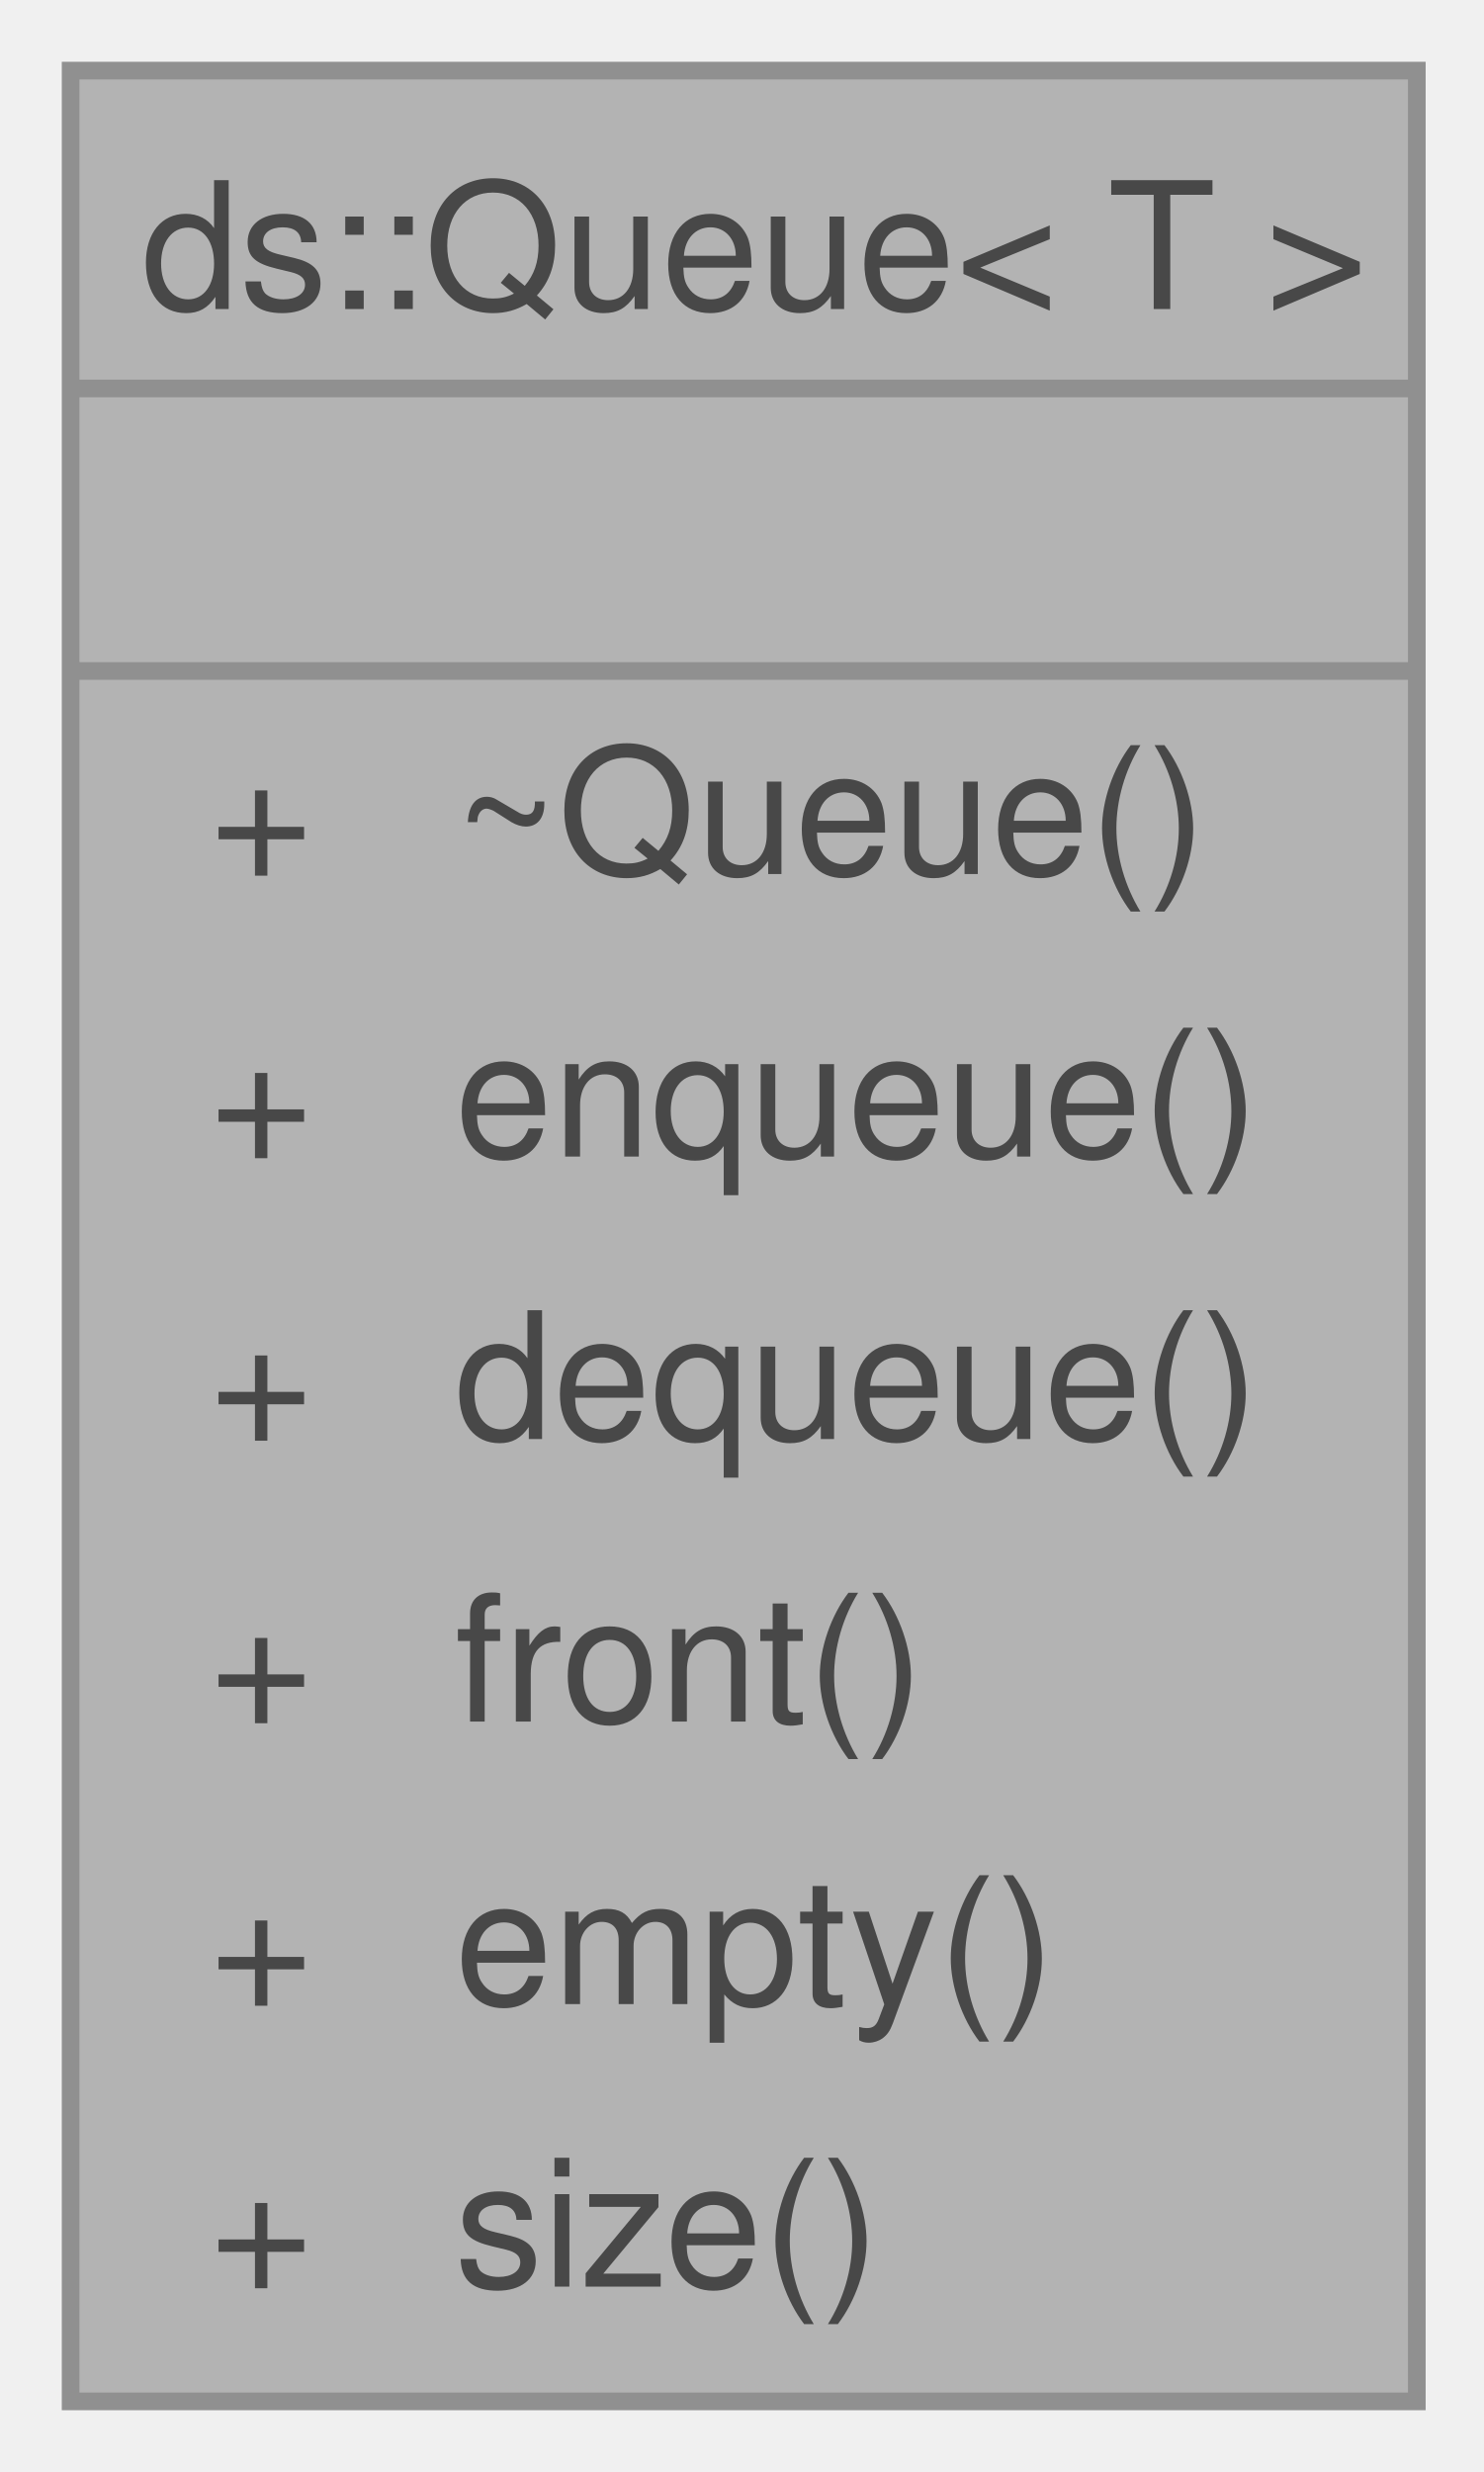
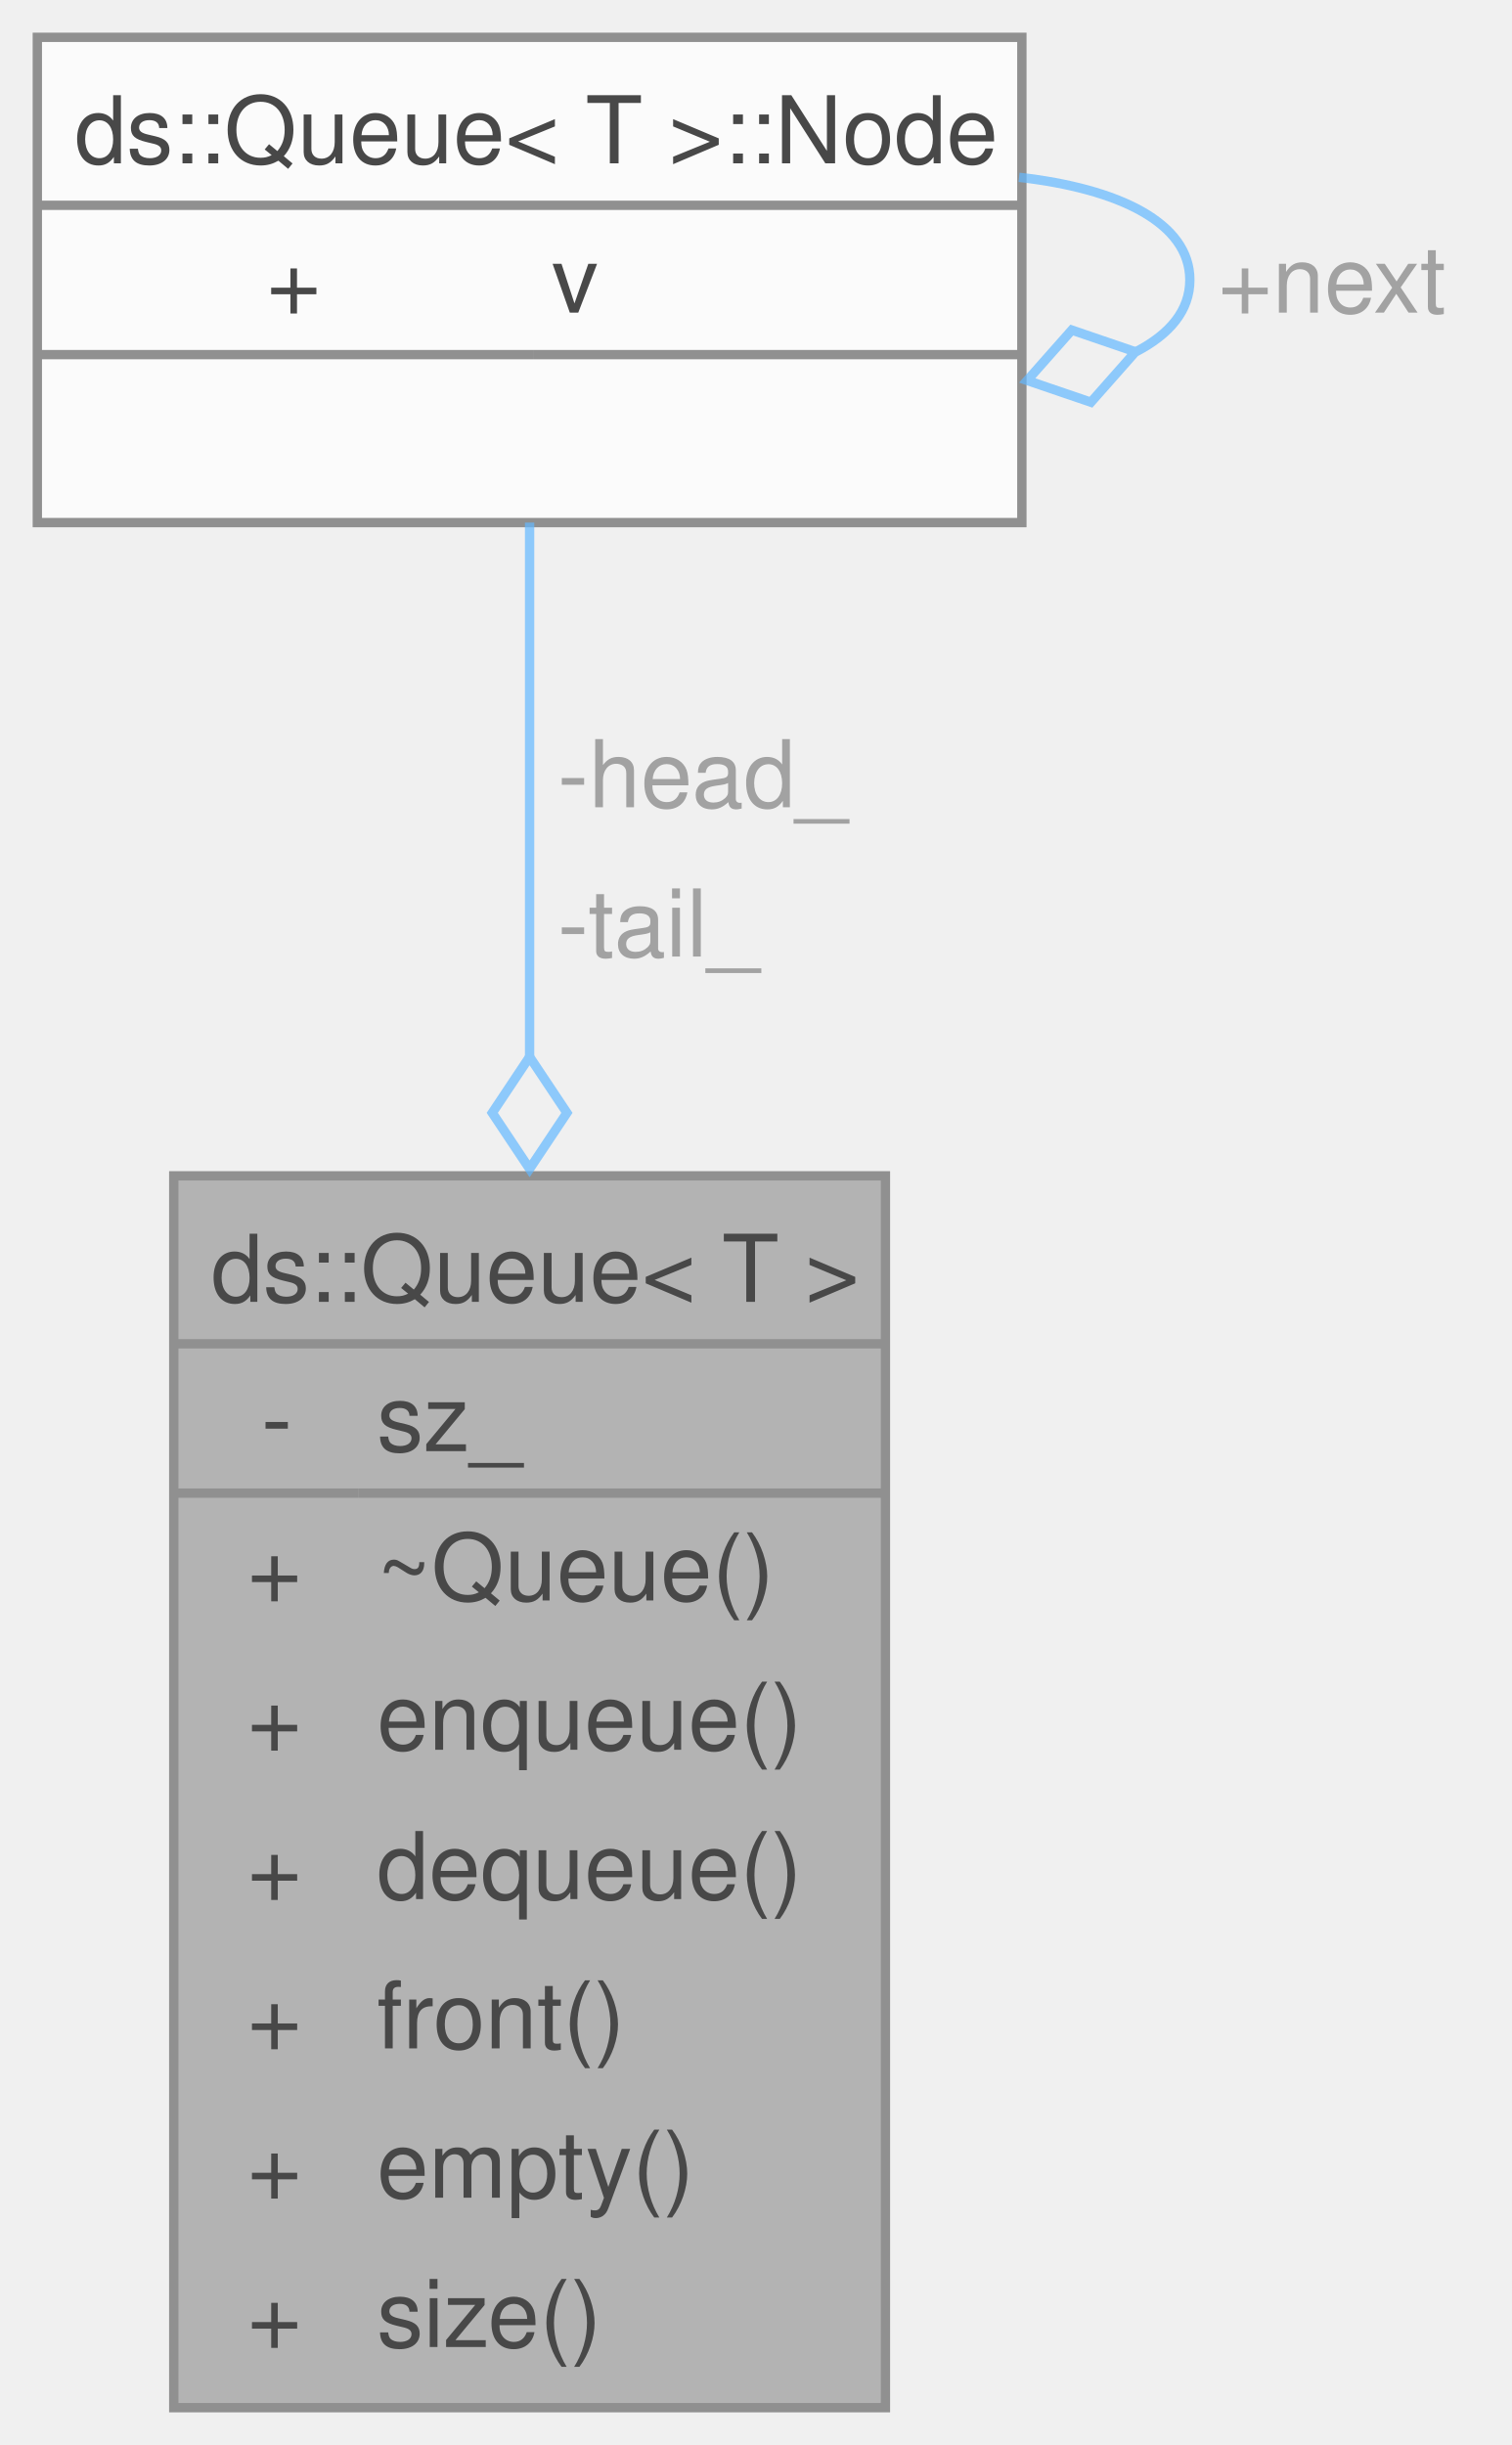
- <svg xmlns="http://www.w3.org/2000/svg" xmlns:xlink="http://www.w3.org/1999/xlink" width="84pt" height="140pt" viewBox="0.00 0.00 84.00 140.00">
+ <svg xmlns="http://www.w3.org/2000/svg" xmlns:xlink="http://www.w3.org/1999/xlink" width="162pt" height="262pt" viewBox="0.00 0.00 162.00 262.00">
  <svg id="main" version="1.1" xml:space="preserve">
    <style type="text/css">
.node, .edge {opacity: 0.7;}
.node.selected, .edge.selected {opacity: 1;}
.edge:hover path { stroke: red; }
.edge:hover polygon { stroke: red; fill: red; }
</style>
    <svg id="graph" class="graph">
-       <g id="graph0" class="graph" transform="scale(1 1) rotate(0) translate(4 136)">
+       <g id="graph0" class="graph" transform="scale(1 1) rotate(0) translate(4 258)">
        <g id="Node000001" class="node">
          <g id="a_Node000001">
            <a xlink:title=" ">
-               <polygon fill="#999999" stroke="none" points="76.25,-132 0,-132 0,0 76.25,0 76.25,-132" />
-               <text xml:space="preserve" text-anchor="start" x="4" y="-118.5" font-family="Helvetica,sans-Serif" font-size="10.00">ds::Queue&lt; T &gt;</text>
-               <text xml:space="preserve" text-anchor="start" x="36.62" y="-102.5" font-family="Helvetica,sans-Serif" font-size="10.00"> </text>
-               <text xml:space="preserve" text-anchor="start" x="7.88" y="-86.5" font-family="Helvetica,sans-Serif" font-size="10.00">+</text>
-               <text xml:space="preserve" text-anchor="start" x="21.75" y="-86.5" font-family="Helvetica,sans-Serif" font-size="10.00">~Queue()</text>
-               <text xml:space="preserve" text-anchor="start" x="7.88" y="-70.5" font-family="Helvetica,sans-Serif" font-size="10.00">+</text>
-               <text xml:space="preserve" text-anchor="start" x="21.75" y="-70.5" font-family="Helvetica,sans-Serif" font-size="10.00">enqueue()</text>
-               <text xml:space="preserve" text-anchor="start" x="7.88" y="-54.5" font-family="Helvetica,sans-Serif" font-size="10.00">+</text>
-               <text xml:space="preserve" text-anchor="start" x="21.75" y="-54.5" font-family="Helvetica,sans-Serif" font-size="10.00">dequeue()</text>
-               <text xml:space="preserve" text-anchor="start" x="7.88" y="-38.5" font-family="Helvetica,sans-Serif" font-size="10.00">+</text>
-               <text xml:space="preserve" text-anchor="start" x="21.75" y="-38.5" font-family="Helvetica,sans-Serif" font-size="10.00">front()</text>
-               <text xml:space="preserve" text-anchor="start" x="7.88" y="-22.5" font-family="Helvetica,sans-Serif" font-size="10.00">+</text>
-               <text xml:space="preserve" text-anchor="start" x="21.75" y="-22.5" font-family="Helvetica,sans-Serif" font-size="10.00">empty()</text>
-               <text xml:space="preserve" text-anchor="start" x="7.88" y="-6.5" font-family="Helvetica,sans-Serif" font-size="10.00">+</text>
-               <text xml:space="preserve" text-anchor="start" x="21.75" y="-6.5" font-family="Helvetica,sans-Serif" font-size="10.00">size()</text>
-               <polygon fill="#666666" stroke="#666666" points="0,-114 0,-114 76.25,-114 76.25,-114 0,-114" />
-               <polygon fill="#666666" stroke="#666666" points="0,-98 0,-98 76.25,-98 76.25,-98 0,-98" />
-               <polygon fill="none" stroke="#666666" points="0,0 0,-132 76.25,-132 76.25,0 0,0" />
+               <polygon fill="#999999" stroke="none" points="90.88,-132 14.62,-132 14.62,0 90.88,0 90.88,-132" />
+               <text xml:space="preserve" text-anchor="start" x="18.62" y="-118.5" font-family="Helvetica,sans-Serif" font-size="10.00">ds::Queue&lt; T &gt;</text>
+               <text xml:space="preserve" text-anchor="start" x="24" y="-102.5" font-family="Helvetica,sans-Serif" font-size="10.00">-</text>
+               <text xml:space="preserve" text-anchor="start" x="36.38" y="-102.5" font-family="Helvetica,sans-Serif" font-size="10.00">sz_</text>
+               <text xml:space="preserve" text-anchor="start" x="22.5" y="-86.5" font-family="Helvetica,sans-Serif" font-size="10.00">+</text>
+               <text xml:space="preserve" text-anchor="start" x="36.38" y="-86.5" font-family="Helvetica,sans-Serif" font-size="10.00">~Queue()</text>
+               <text xml:space="preserve" text-anchor="start" x="22.5" y="-70.5" font-family="Helvetica,sans-Serif" font-size="10.00">+</text>
+               <text xml:space="preserve" text-anchor="start" x="36.38" y="-70.5" font-family="Helvetica,sans-Serif" font-size="10.00">enqueue()</text>
+               <text xml:space="preserve" text-anchor="start" x="22.5" y="-54.5" font-family="Helvetica,sans-Serif" font-size="10.00">+</text>
+               <text xml:space="preserve" text-anchor="start" x="36.38" y="-54.5" font-family="Helvetica,sans-Serif" font-size="10.00">dequeue()</text>
+               <text xml:space="preserve" text-anchor="start" x="22.5" y="-38.5" font-family="Helvetica,sans-Serif" font-size="10.00">+</text>
+               <text xml:space="preserve" text-anchor="start" x="36.38" y="-38.5" font-family="Helvetica,sans-Serif" font-size="10.00">front()</text>
+               <text xml:space="preserve" text-anchor="start" x="22.5" y="-22.5" font-family="Helvetica,sans-Serif" font-size="10.00">+</text>
+               <text xml:space="preserve" text-anchor="start" x="36.38" y="-22.5" font-family="Helvetica,sans-Serif" font-size="10.00">empty()</text>
+               <text xml:space="preserve" text-anchor="start" x="22.5" y="-6.5" font-family="Helvetica,sans-Serif" font-size="10.00">+</text>
+               <text xml:space="preserve" text-anchor="start" x="36.38" y="-6.5" font-family="Helvetica,sans-Serif" font-size="10.00">size()</text>
+               <polygon fill="#666666" stroke="#666666" points="14.62,-114 14.62,-114 90.88,-114 90.88,-114 14.62,-114" />
+               <polygon fill="#666666" stroke="#666666" points="14.62,-98 14.62,-98 34.38,-98 34.38,-98 14.62,-98" />
+               <polygon fill="#666666" stroke="#666666" points="34.38,-98 34.38,-98 90.88,-98 90.88,-98 34.38,-98" />
+               <polygon fill="none" stroke="#666666" points="14.62,0 14.62,-132 90.88,-132 90.88,0 14.62,0" />
            </a>
          </g>
+         </g>
+         <g id="Node000002" class="node">
+           <g id="a_Node000002">
+             <a xlink:href="structds_1_1_queue_1_1_node.html" target="_top" xlink:title="Bağlı liste düğümü.">
+               <polygon fill="white" stroke="none" points="105.5,-254 0,-254 0,-202 105.5,-202 105.5,-254" />
+               <text xml:space="preserve" text-anchor="start" x="4" y="-240.5" font-family="Helvetica,sans-Serif" font-size="10.00">ds::Queue&lt; T &gt;::Node</text>
+               <text xml:space="preserve" text-anchor="start" x="24.56" y="-224.5" font-family="Helvetica,sans-Serif" font-size="10.00">+</text>
+               <text xml:space="preserve" text-anchor="start" x="55.12" y="-224.5" font-family="Helvetica,sans-Serif" font-size="10.00">v</text>
+               <text xml:space="preserve" text-anchor="start" x="51.25" y="-208.5" font-family="Helvetica,sans-Serif" font-size="10.00"> </text>
+               <polygon fill="#666666" stroke="#666666" points="0,-236 0,-236 105.5,-236 105.5,-236 0,-236" />
+               <polygon fill="#666666" stroke="#666666" points="0,-220 0,-220 53.12,-220 53.12,-220 0,-220" />
+               <polygon fill="#666666" stroke="#666666" points="53.12,-220 53.12,-220 105.5,-220 105.5,-220 53.12,-220" />
+               <polygon fill="none" stroke="#666666" points="0,-202 0,-254 105.5,-254 105.5,-202 0,-202" />
+             </a>
+           </g>
+         </g>
+         <g id="edge1_Node000001_Node000002" class="edge">
+           <g id="a_edge1_Node000001_Node000002">
+             <a xlink:title=" ">
+               <path fill="none" stroke="#63b8ff" d="M52.75,-202C52.75,-186.42 52.75,-165.46 52.75,-144.7" />
+               <polygon fill="none" stroke="#63b8ff" points="52.75,-144.75 48.75,-138.75 52.75,-132.75 56.75,-138.75 52.75,-144.75" />
+             </a>
+           </g>
+           <text xml:space="preserve" text-anchor="start" x="55.75" y="-171.5" font-family="Helvetica,sans-Serif" font-size="10.00" fill="grey">-head_</text>
+           <text xml:space="preserve" text-anchor="start" x="55.75" y="-155.5" font-family="Helvetica,sans-Serif" font-size="10.00" fill="grey">-tail_</text>
+         </g>
+         <g id="edge2_Node000002_Node000002" class="edge">
+           <g id="a_edge2_Node000002_Node000002">
+             <a xlink:title=" ">
+               <path fill="none" stroke="#63b8ff" d="M105.2,-239C115.86,-237.8 123.5,-234.14 123.5,-228 123.5,-224.74 121.35,-222.18 117.73,-220.31" />
+               <polygon fill="none" stroke="#63b8ff" points="117.67,-220.3 110.85,-222.63 106.07,-217.23 112.9,-214.9 117.67,-220.3" />
+             </a>
+           </g>
+           <text xml:space="preserve" text-anchor="start" x="126.5" y="-224.5" font-family="Helvetica,sans-Serif" font-size="10.00" fill="grey">+next</text>
        </g>
      </g>
    </svg>
  </svg>
  <style type="text/css">

[data-mouse-over-selected='false'] { opacity: 0.7; }
[data-mouse-over-selected='true']  { opacity: 1.0; }

</style>
</svg>
